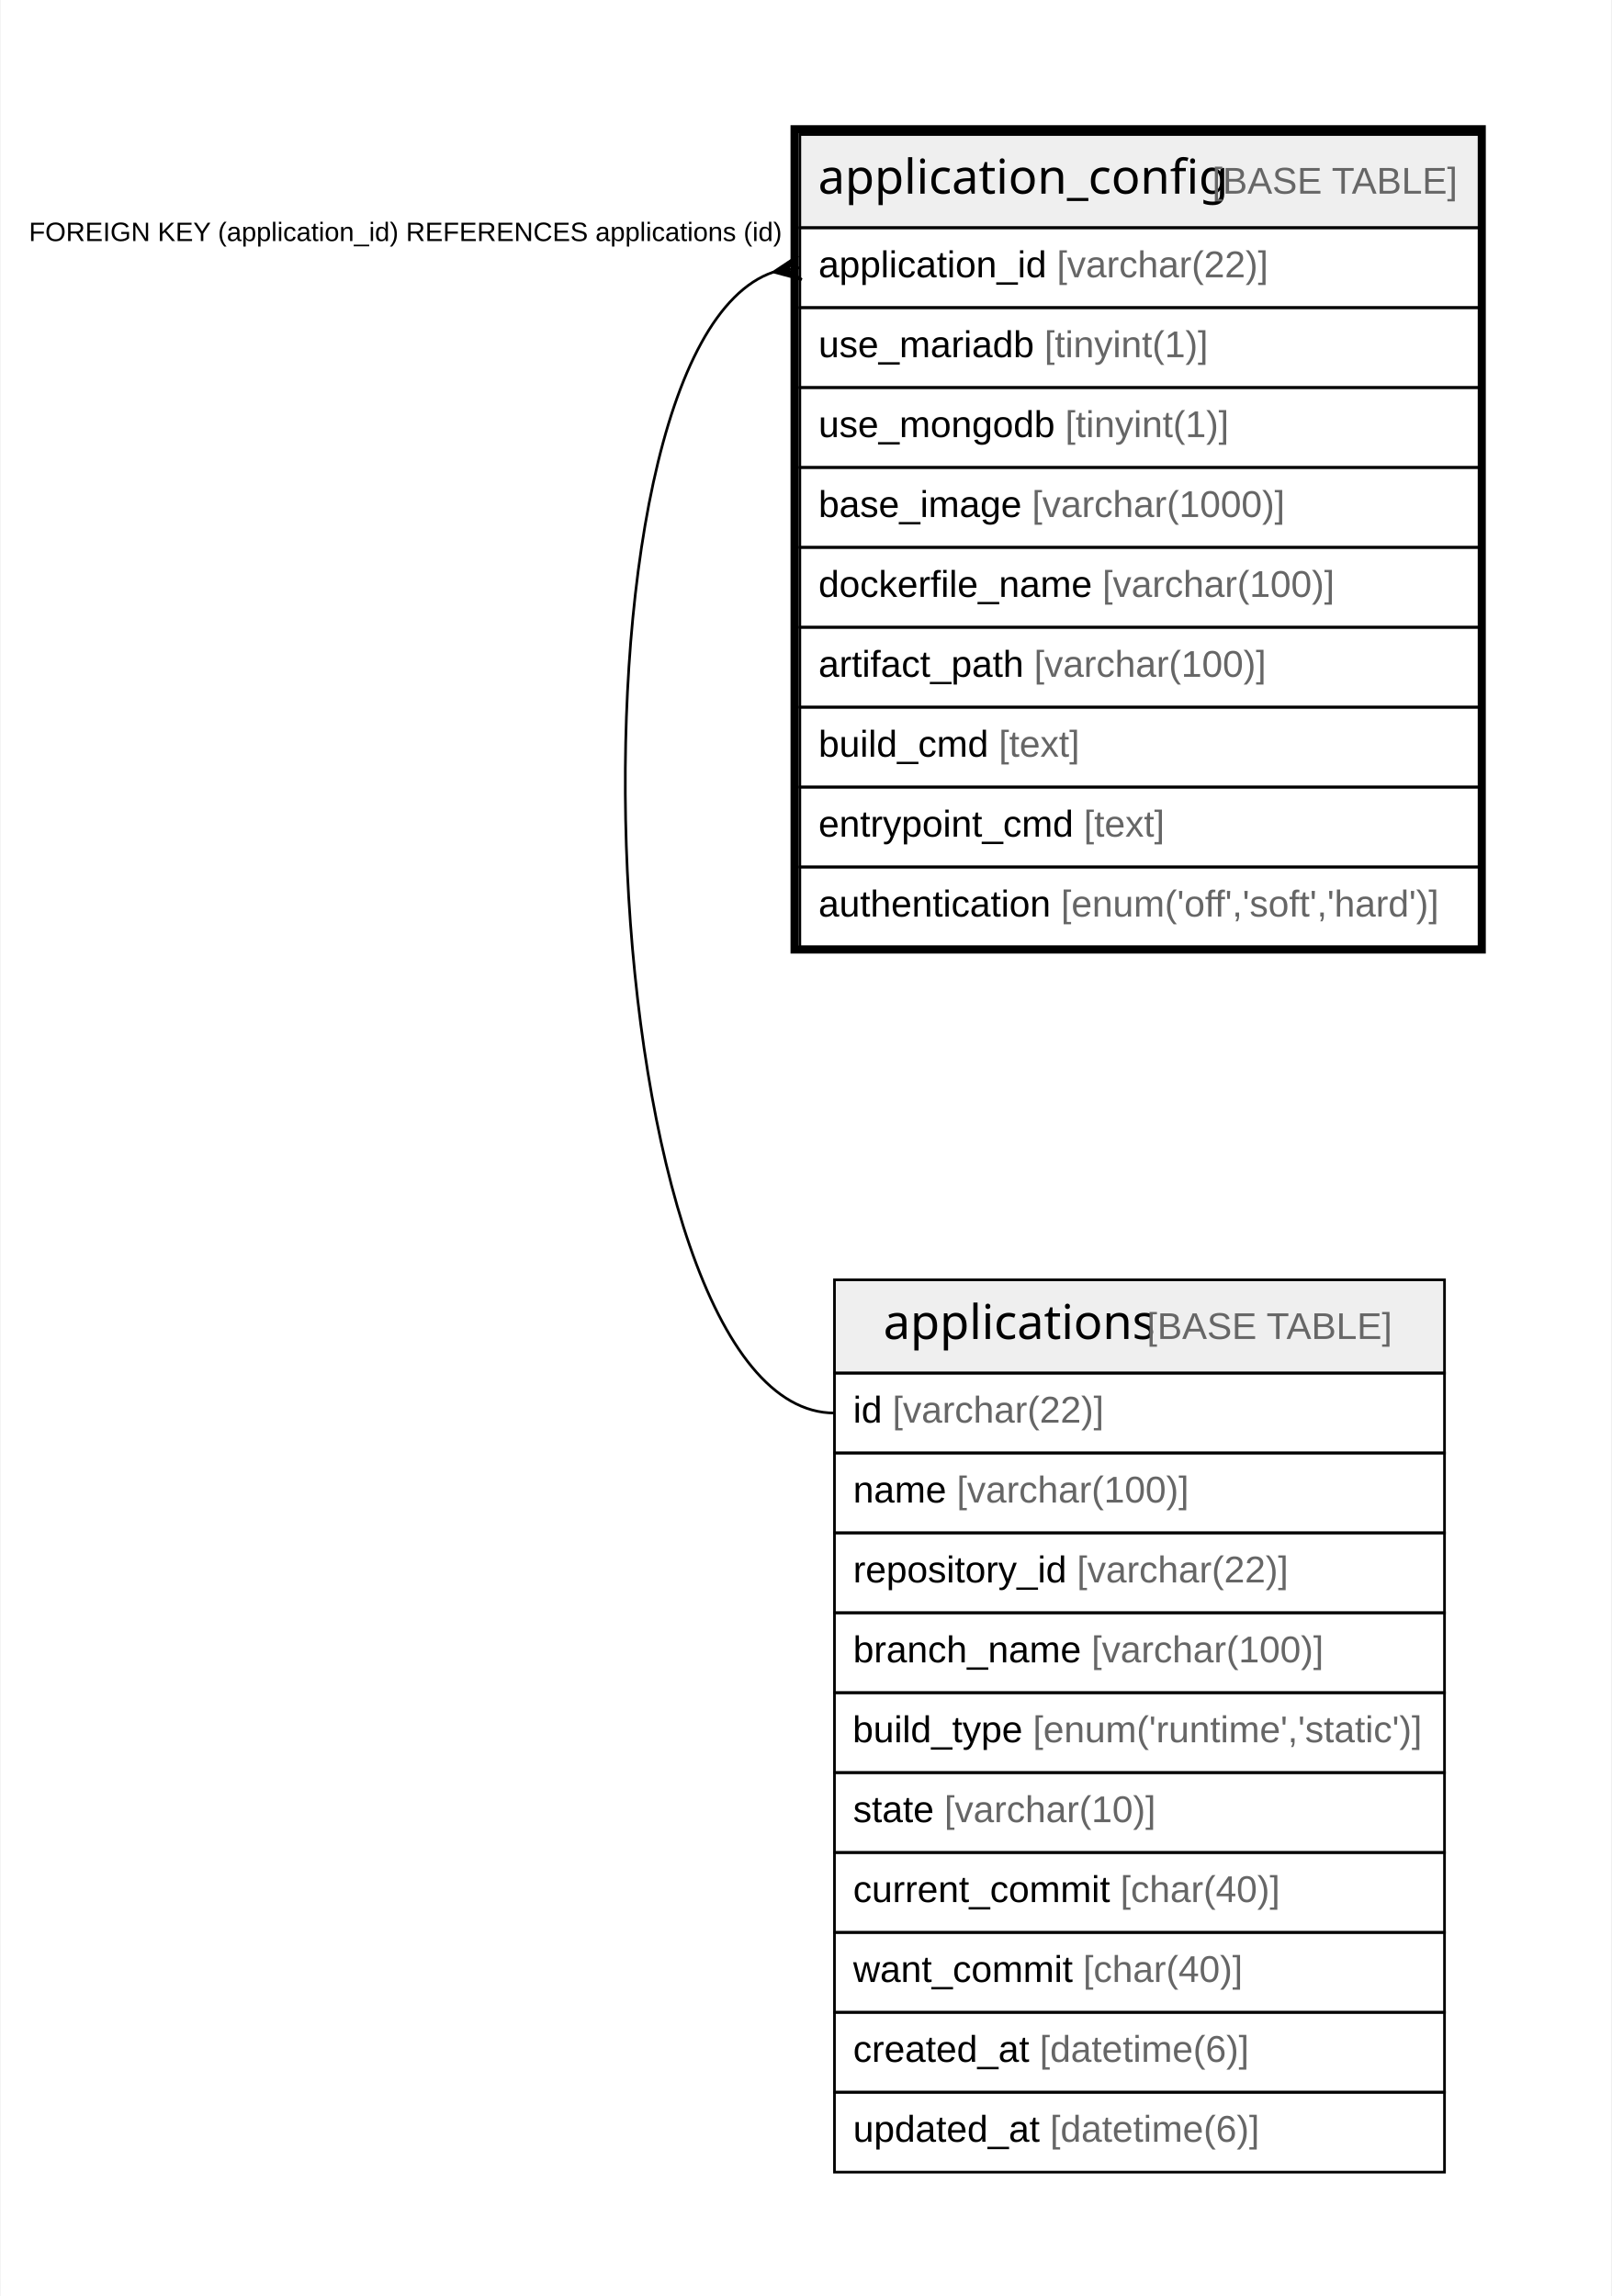
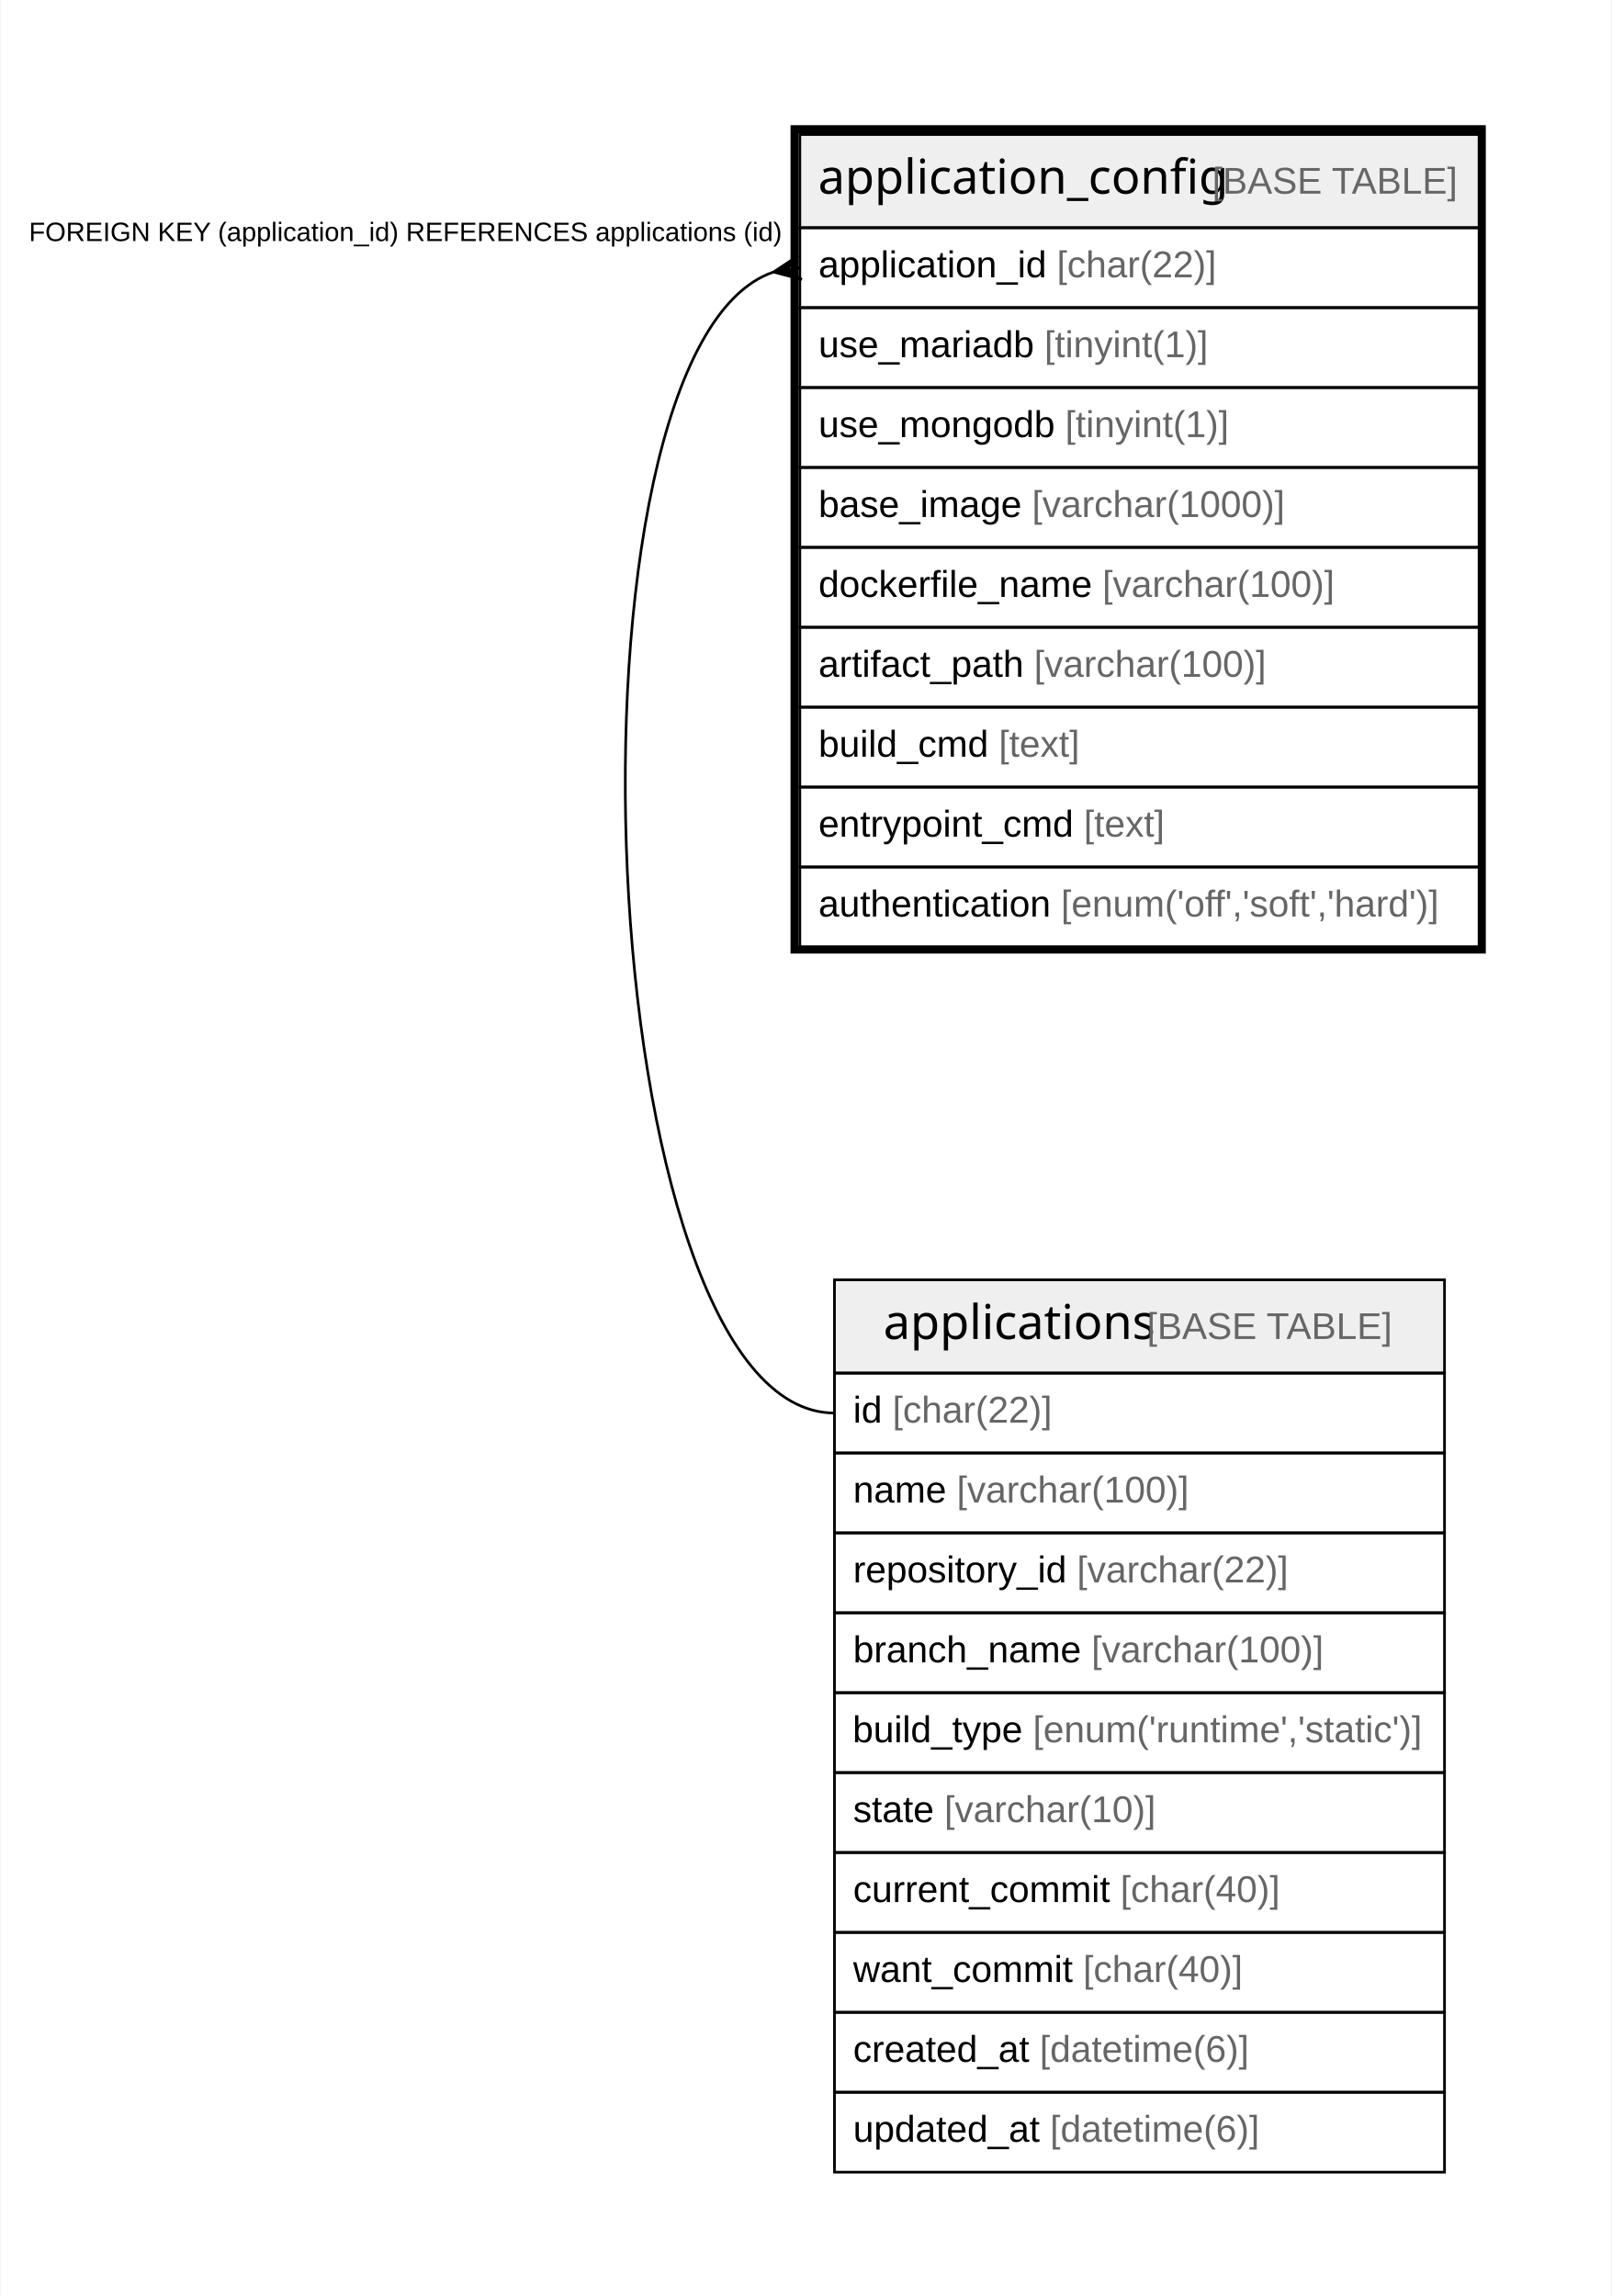
<svg xmlns="http://www.w3.org/2000/svg" width="605pt" height="862pt" viewBox="0.00 0.00 604.50 862.00">
  <g id="graph0" class="graph" transform="scale(1 1) rotate(0) translate(4 858)">
    <polygon fill="#ffffff" stroke="transparent" points="-4,4 -4,-858 600.5,-858 600.5,4 -4,4" />
    <g id="node1" class="node">
      <polygon fill="#efefef" stroke="transparent" points="296,-772.5 296,-807.5 551,-807.5 551,-772.5 296,-772.5" />
      <polygon fill="none" stroke="#000000" points="296,-772.5 296,-807.5 551,-807.5 551,-772.5 296,-772.5" />
      <text text-anchor="start" x="302.851" y="-785.3" font-family="Arial Bold" font-size="18.00" fill="#000000">application_config</text>
      <text text-anchor="start" x="446.895" y="-785.3" font-family="Arial" font-size="14.00" fill="#000000"> </text>
      <text text-anchor="start" x="450.785" y="-785.3" font-family="Arial" font-size="14.00" fill="#666666">[BASE TABLE]</text>
      <polygon fill="none" stroke="#000000" points="296,-742.5 296,-772.5 551,-772.5 551,-742.5 296,-742.5" />
      <text text-anchor="start" x="303" y="-753.9" font-family="Arial" font-size="14.00" fill="#000000">application_id </text>
-       <text text-anchor="start" x="392.468" y="-753.9" font-family="Arial" font-size="14.00" fill="#666666">[varchar(22)]</text>
+       <text text-anchor="start" x="392.468" y="-753.9" font-family="Arial" font-size="14.00" fill="#666666">[char(22)]</text>
      <polygon fill="none" stroke="#000000" points="296,-712.5 296,-742.5 551,-742.5 551,-712.5 296,-712.5" />
      <text text-anchor="start" x="303" y="-723.9" font-family="Arial" font-size="14.00" fill="#000000">use_mariadb </text>
      <text text-anchor="start" x="387.797" y="-723.9" font-family="Arial" font-size="14.00" fill="#666666">[tinyint(1)]</text>
      <polygon fill="none" stroke="#000000" points="296,-682.5 296,-712.5 551,-712.5 551,-682.5 296,-682.5" />
      <text text-anchor="start" x="303" y="-693.9" font-family="Arial" font-size="14.00" fill="#000000">use_mongodb </text>
      <text text-anchor="start" x="395.595" y="-693.9" font-family="Arial" font-size="14.00" fill="#666666">[tinyint(1)]</text>
      <polygon fill="none" stroke="#000000" points="296,-652.5 296,-682.5 551,-682.5 551,-652.5 296,-652.5" />
      <text text-anchor="start" x="303" y="-663.9" font-family="Arial" font-size="14.00" fill="#000000">base_image </text>
      <text text-anchor="start" x="383.136" y="-663.9" font-family="Arial" font-size="14.00" fill="#666666">[varchar(1000)]</text>
      <polygon fill="none" stroke="#000000" points="296,-622.5 296,-652.5 551,-652.5 551,-622.5 296,-622.5" />
      <text text-anchor="start" x="303" y="-633.9" font-family="Arial" font-size="14.00" fill="#000000">dockerfile_name </text>
      <text text-anchor="start" x="409.576" y="-633.9" font-family="Arial" font-size="14.00" fill="#666666">[varchar(100)]</text>
      <polygon fill="none" stroke="#000000" points="296,-592.5 296,-622.5 551,-622.5 551,-592.5 296,-592.5" />
      <text text-anchor="start" x="303" y="-603.9" font-family="Arial" font-size="14.00" fill="#000000">artifact_path </text>
      <text text-anchor="start" x="383.916" y="-603.9" font-family="Arial" font-size="14.00" fill="#666666">[varchar(100)]</text>
      <polygon fill="none" stroke="#000000" points="296,-562.5 296,-592.5 551,-592.5 551,-562.5 296,-562.5" />
      <text text-anchor="start" x="303" y="-573.9" font-family="Arial" font-size="14.00" fill="#000000">build_cmd </text>
      <text text-anchor="start" x="370.677" y="-573.9" font-family="Arial" font-size="14.00" fill="#666666">[text]</text>
      <polygon fill="none" stroke="#000000" points="296,-532.5 296,-562.5 551,-562.5 551,-532.5 296,-532.5" />
      <text text-anchor="start" x="303" y="-543.9" font-family="Arial" font-size="14.00" fill="#000000">entrypoint_cmd </text>
      <text text-anchor="start" x="402.578" y="-543.9" font-family="Arial" font-size="14.00" fill="#666666">[text]</text>
      <polygon fill="none" stroke="#000000" points="296,-502.5 296,-532.5 551,-532.5 551,-502.5 296,-502.5" />
      <text text-anchor="start" x="303" y="-513.9" font-family="Arial" font-size="14.00" fill="#000000">authentication </text>
      <text text-anchor="start" x="394.036" y="-513.9" font-family="Arial" font-size="14.00" fill="#666666">[enum('off','soft','hard')]</text>
      <polygon fill="none" stroke="#000000" stroke-width="3" points="294,-501.5 294,-809.5 552,-809.5 552,-501.5 294,-501.5" />
    </g>
    <g id="node2" class="node">
      <polygon fill="#efefef" stroke="transparent" points="309,-342.5 309,-377.5 538,-377.5 538,-342.5 309,-342.5" />
      <polygon fill="none" stroke="#000000" points="309,-342.5 309,-377.5 538,-377.5 538,-342.5 309,-342.5" />
      <text text-anchor="start" x="327.362" y="-355.3" font-family="Arial Bold" font-size="18.00" fill="#000000">applications</text>
      <text text-anchor="start" x="422.384" y="-355.3" font-family="Arial" font-size="14.00" fill="#000000"> </text>
      <text text-anchor="start" x="426.275" y="-355.3" font-family="Arial" font-size="14.00" fill="#666666">[BASE TABLE]</text>
      <polygon fill="none" stroke="#000000" points="309,-312.5 309,-342.5 538,-342.5 538,-312.5 309,-312.5" />
      <text text-anchor="start" x="316" y="-323.9" font-family="Arial" font-size="14.00" fill="#000000">id </text>
-       <text text-anchor="start" x="330.78" y="-323.9" font-family="Arial" font-size="14.00" fill="#666666">[varchar(22)]</text>
+       <text text-anchor="start" x="330.78" y="-323.9" font-family="Arial" font-size="14.00" fill="#666666">[char(22)]</text>
      <polygon fill="none" stroke="#000000" points="309,-282.5 309,-312.5 538,-312.5 538,-282.5 309,-282.5" />
      <text text-anchor="start" x="316" y="-293.9" font-family="Arial" font-size="14.00" fill="#000000">name </text>
      <text text-anchor="start" x="354.899" y="-293.9" font-family="Arial" font-size="14.00" fill="#666666">[varchar(100)]</text>
      <polygon fill="none" stroke="#000000" points="309,-252.5 309,-282.5 538,-282.5 538,-252.5 309,-252.5" />
      <text text-anchor="start" x="316" y="-263.9" font-family="Arial" font-size="14.00" fill="#000000">repository_id </text>
      <text text-anchor="start" x="400.011" y="-263.9" font-family="Arial" font-size="14.00" fill="#666666">[varchar(22)]</text>
      <polygon fill="none" stroke="#000000" points="309,-222.5 309,-252.5 538,-252.5 538,-222.5 309,-222.5" />
      <text text-anchor="start" x="316" y="-233.9" font-family="Arial" font-size="14.00" fill="#000000">branch_name </text>
      <text text-anchor="start" x="405.473" y="-233.9" font-family="Arial" font-size="14.00" fill="#666666">[varchar(100)]</text>
      <polygon fill="none" stroke="#000000" points="309,-192.5 309,-222.5 538,-222.5 538,-192.5 309,-192.5" />
      <text text-anchor="start" x="315.801" y="-203.9" font-family="Arial" font-size="14.00" fill="#000000">build_type </text>
      <text text-anchor="start" x="383.491" y="-203.9" font-family="Arial" font-size="14.00" fill="#666666">[enum('runtime','static')]</text>
      <polygon fill="none" stroke="#000000" points="309,-162.5 309,-192.5 538,-192.5 538,-162.5 309,-162.5" />
      <text text-anchor="start" x="316" y="-173.9" font-family="Arial" font-size="14.00" fill="#000000">state </text>
      <text text-anchor="start" x="350.237" y="-173.9" font-family="Arial" font-size="14.00" fill="#666666">[varchar(10)]</text>
      <polygon fill="none" stroke="#000000" points="309,-132.5 309,-162.5 538,-162.5 538,-132.5 309,-132.5" />
      <text text-anchor="start" x="316" y="-143.9" font-family="Arial" font-size="14.00" fill="#000000">current_commit </text>
      <text text-anchor="start" x="416.334" y="-143.9" font-family="Arial" font-size="14.00" fill="#666666">[char(40)]</text>
      <polygon fill="none" stroke="#000000" points="309,-102.5 309,-132.5 538,-132.5 538,-102.5 309,-102.5" />
      <text text-anchor="start" x="316" y="-113.9" font-family="Arial" font-size="14.00" fill="#000000">want_commit </text>
      <text text-anchor="start" x="402.337" y="-113.9" font-family="Arial" font-size="14.00" fill="#666666">[char(40)]</text>
      <polygon fill="none" stroke="#000000" points="309,-72.5 309,-102.5 538,-102.5 538,-72.5 309,-72.5" />
      <text text-anchor="start" x="316" y="-83.9" font-family="Arial" font-size="14.00" fill="#000000">created_at </text>
      <text text-anchor="start" x="386.028" y="-83.9" font-family="Arial" font-size="14.00" fill="#666666">[datetime(6)]</text>
      <polygon fill="none" stroke="#000000" points="309,-42.5 309,-72.5 538,-72.5 538,-42.5 309,-42.5" />
      <text text-anchor="start" x="316" y="-53.9" font-family="Arial" font-size="14.00" fill="#000000">updated_at </text>
      <text text-anchor="start" x="389.933" y="-53.9" font-family="Arial" font-size="14.00" fill="#666666">[datetime(6)]</text>
    </g>
    <g id="edge1" class="edge">
      <path fill="none" stroke="#000000" d="M286.061,-755.856C201.448,-726.987 216.855,-327.5 309,-327.5" />
      <polygon fill="#000000" stroke="#000000" points="286.134,-755.868 295.266,-761.94 291.067,-756.684 296,-757.5 296,-757.5 296,-757.5 291.067,-756.684 296.734,-753.06 286.134,-755.868 286.134,-755.868" />
      <text text-anchor="start" x="6.602" y="-767.5" font-family="Arial" font-size="10.00" fill="#000000">FOREIGN KEY (application_id) REFERENCES applications (id)</text>
    </g>
  </g>
</svg>
